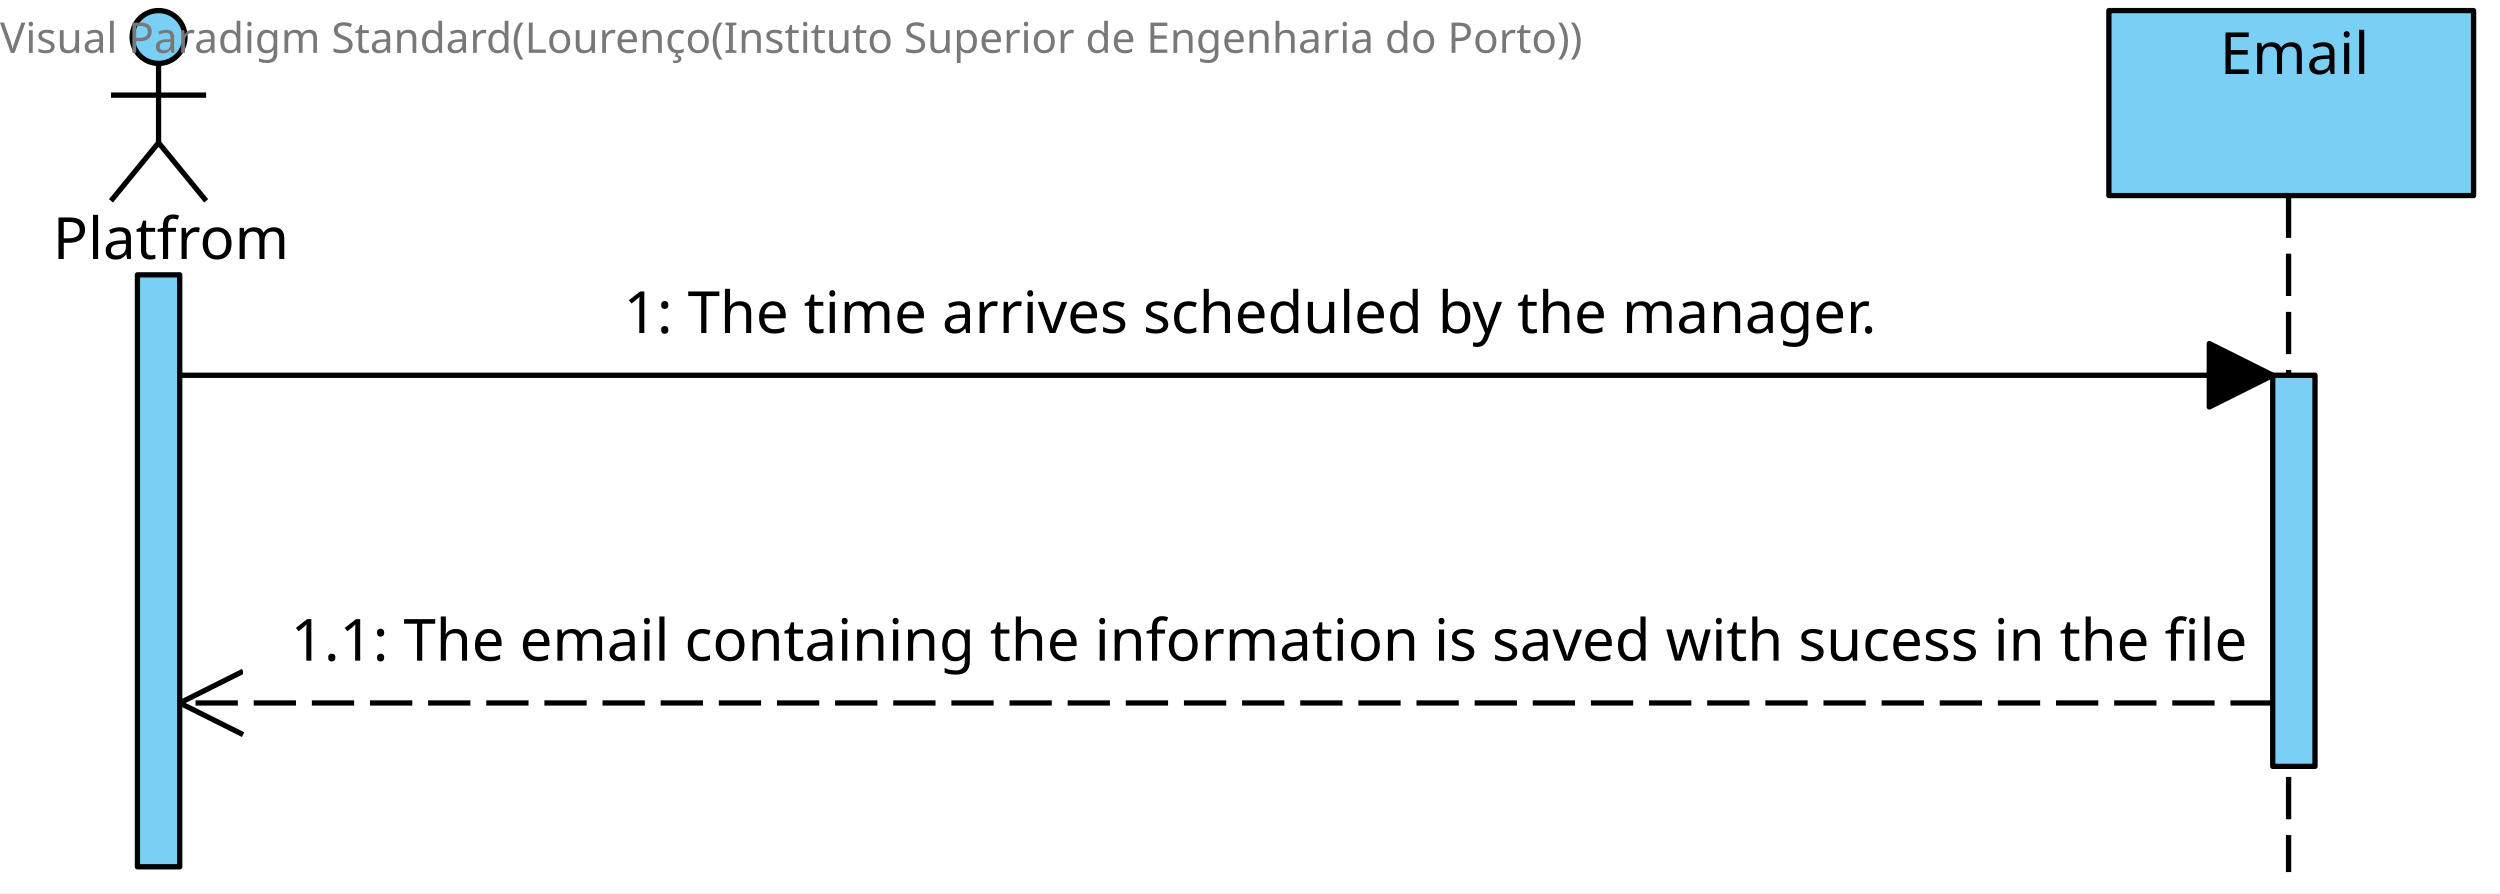
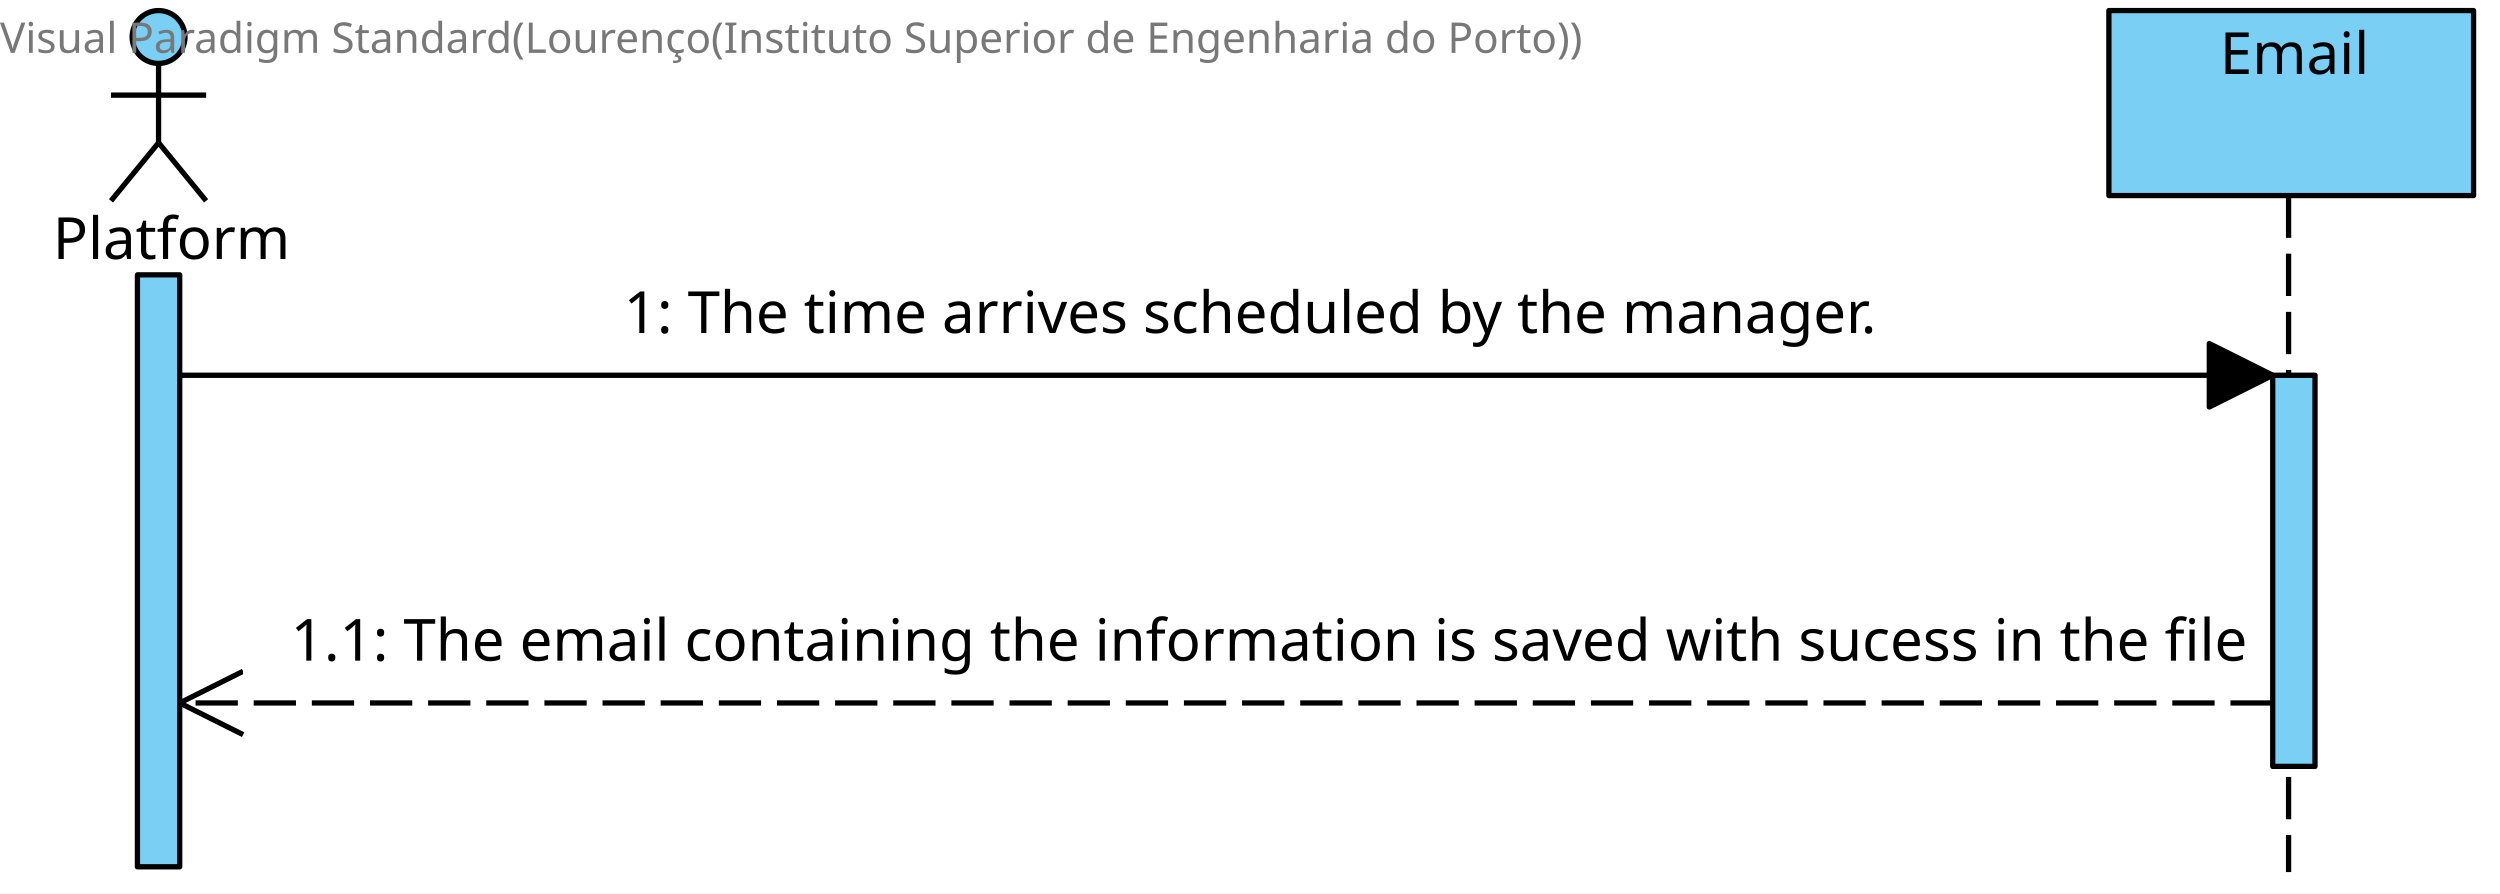
<svg xmlns="http://www.w3.org/2000/svg" fill-opacity="0" color-rendering="auto" color-interpolation="auto" text-rendering="auto" stroke="rgb(0,0,0)" stroke-linecap="square" width="473" stroke-miterlimit="10" shape-rendering="auto" stroke-opacity="0" fill="rgb(0,0,0)" stroke-dasharray="none" font-weight="normal" stroke-width="1" height="169" font-family="'Dialog'" font-style="normal" stroke-linejoin="miter" font-size="12px" stroke-dashoffset="0" image-rendering="auto">
  <defs id="genericDefs" />
  <g>
    <defs id="defs1">
      <clipPath clipPathUnits="userSpaceOnUse" id="clipPath1">
        <path d="M-7 -7 L71 -7 L71 174 L-7 174 L-7 -7 Z" />
      </clipPath>
      <clipPath clipPathUnits="userSpaceOnUse" id="clipPath2">
        <path d="M-7 -7 L81 -7 L81 174 L-7 174 L-7 -7 Z" />
      </clipPath>
      <clipPath clipPathUnits="userSpaceOnUse" id="clipPath3">
        <path d="M-7 -7 L19 -7 L19 85 L-7 85 L-7 -7 Z" />
      </clipPath>
      <clipPath clipPathUnits="userSpaceOnUse" id="clipPath4">
-         <path d="M-70 -15 L140 -15 L140 30 L-70 30 L-70 -15 Z" />
+         <path d="M-61 -15 L122 -15 L122 30 L-61 30 L-61 -15 Z" />
      </clipPath>
      <clipPath clipPathUnits="userSpaceOnUse" id="clipPath5">
-         <path d="M-61 -15 L122 -15 L122 30 L-61 30 L-61 -15 Z" />
+         <path d="M-70 -15 L140 -15 L140 30 L-70 30 L-70 -15 Z" />
      </clipPath>
      <clipPath clipPathUnits="userSpaceOnUse" id="clipPath6">
        <path d="M0 0 L500 0 L500 104 L0 104 L0 0 Z" />
      </clipPath>
      <clipPath clipPathUnits="userSpaceOnUse" id="clipPath7">
        <path d="M77 16 L77 31 L16 31 L16 16 ZM371 30 L371 45 L124 45 L124 30 ZM0 0 L0 104 L62 104 L62 92 L432 92 L432 104 L500 104 L500 0 Z" />
      </clipPath>
      <clipPath clipPathUnits="userSpaceOnUse" id="clipPath8">
        <path d="M432 30 L432 45 L62 45 L62 30 ZM0 0 L0 104 L500 104 L500 0 Z" />
      </clipPath>
      <clipPath clipPathUnits="userSpaceOnUse" id="clipPath9">
        <path d="M-370 -15 L740 -15 L740 30 L-370 30 L-370 -15 Z" />
      </clipPath>
      <clipPath clipPathUnits="userSpaceOnUse" id="clipPath10">
        <path d="M-247 -15 L494 -15 L494 30 L-247 30 L-247 -15 Z" />
      </clipPath>
    </defs>
    <g fill="white" text-rendering="geometricPrecision" fill-opacity="1" stroke-opacity="1" stroke="white">
      <rect x="0" width="473" height="169" y="0" stroke="none" />
    </g>
    <g font-size="11px" transform="translate(0,2)" fill-opacity="1" fill="rgb(122,207,245)" text-rendering="geometricPrecision" image-rendering="optimizeQuality" font-family="sans-serif" stroke="rgb(122,207,245)" stroke-opacity="1">
      <circle r="5" clip-path="url(#clipPath1)" cx="30" cy="5" stroke="none" />
      <rect x="26" width="8" height="112" y="50" clip-path="url(#clipPath1)" stroke="none" />
    </g>
    <g stroke-linecap="butt" font-size="11px" transform="translate(0,2)" fill-opacity="1" fill="black" text-rendering="geometricPrecision" image-rendering="optimizeQuality" font-family="sans-serif" stroke-linejoin="round" stroke="black" stroke-opacity="1" stroke-miterlimit="0">
      <circle fill="none" r="5" clip-path="url(#clipPath1)" cx="30" cy="5" />
      <rect fill="none" x="26" width="8" height="112" y="50" clip-path="url(#clipPath1)" />
      <line y2="25" fill="none" x1="30" clip-path="url(#clipPath1)" x2="30" y1="10" />
      <line y2="36" fill="none" x1="30" clip-path="url(#clipPath1)" x2="21" y1="25" />
      <line y2="36" fill="none" x1="30" clip-path="url(#clipPath1)" x2="39" y1="25" />
      <line y2="16" fill="none" x1="21" clip-path="url(#clipPath1)" x2="39" y1="16" />
    </g>
    <g font-size="11px" transform="translate(399,2)" fill-opacity="1" fill="rgb(122,207,245)" text-rendering="geometricPrecision" image-rendering="optimizeQuality" font-family="sans-serif" stroke="rgb(122,207,245)" stroke-opacity="1">
      <rect x="0" width="69" height="35" y="0" clip-path="url(#clipPath2)" stroke="none" />
    </g>
    <g stroke-linecap="butt" font-size="11px" transform="translate(399,2)" fill-opacity="1" fill="black" text-rendering="geometricPrecision" image-rendering="optimizeQuality" font-family="sans-serif" stroke-linejoin="round" stroke="black" stroke-opacity="1" stroke-miterlimit="0">
      <rect fill="none" x="0" width="69" height="35" y="0" clip-path="url(#clipPath2)" />
      <line clip-path="url(#clipPath2)" fill="none" x1="34" x2="34" y1="35" y2="163" stroke-linejoin="bevel" stroke-dasharray="8,3" />
    </g>
    <g font-size="11px" transform="translate(430,71)" fill-opacity="1" fill="rgb(122,207,245)" text-rendering="geometricPrecision" image-rendering="optimizeQuality" font-family="sans-serif" stroke="rgb(122,207,245)" stroke-opacity="1">
      <rect x="0" width="8" height="74" y="0" clip-path="url(#clipPath3)" stroke="none" />
    </g>
    <g stroke-linecap="butt" font-size="11px" transform="translate(430,71)" fill-opacity="1" fill="black" text-rendering="geometricPrecision" image-rendering="optimizeQuality" font-family="sans-serif" stroke-linejoin="round" stroke="black" stroke-opacity="1" stroke-miterlimit="0">
      <rect fill="none" x="0" width="8" height="74" y="0" clip-path="url(#clipPath3)" />
    </g>
+     <g font-size="11px" transform="translate(0,37)" fill-opacity="1" fill="black" text-rendering="geometricPrecision" image-rendering="optimizeQuality" font-family="sans-serif" stroke="black" stroke-opacity="1">
+       <text x="10" xml:space="preserve" y="12" clip-path="url(#clipPath4)" stroke="none">Platform</text>
+     </g>
    <g font-size="11px" transform="translate(399,2)" fill-opacity="1" fill="black" text-rendering="geometricPrecision" image-rendering="optimizeQuality" font-family="sans-serif" stroke="black" stroke-opacity="1">
-       <text x="21" xml:space="preserve" y="12" clip-path="url(#clipPath4)" stroke="none">Email</text>
-     </g>
-     <g font-size="11px" transform="translate(0,37)" fill-opacity="1" fill="black" text-rendering="geometricPrecision" image-rendering="optimizeQuality" font-family="sans-serif" stroke="black" stroke-opacity="1">
-       <text x="10" xml:space="preserve" y="12" clip-path="url(#clipPath5)" stroke="none">Platfrom</text>
+       <text x="21" xml:space="preserve" y="12" clip-path="url(#clipPath5)" stroke="none">Email</text>
    </g>
    <g stroke-linecap="butt" font-size="11px" transform="translate(-16,21)" fill-opacity="1" fill="black" text-rendering="geometricPrecision" image-rendering="optimizeQuality" font-family="sans-serif" stroke-linejoin="round" stroke="black" stroke-opacity="1">
      <line y2="50" fill="none" x1="50" clip-path="url(#clipPath7)" x2="446" y1="50" />
      <polygon points=" 446 50 434 44 434 56" clip-path="url(#clipPath7)" stroke="none" />
      <polygon fill="none" points=" 446 50 434 44 434 56" clip-path="url(#clipPath7)" />
    </g>
    <g fill-opacity="1" text-rendering="geometricPrecision" stroke="black" stroke-linecap="butt" transform="translate(-16,83)" stroke-miterlimit="0" stroke-opacity="1" fill="black" stroke-dasharray="8,3" font-family="sans-serif" stroke-linejoin="round" font-size="11px" image-rendering="optimizeQuality">
      <line y2="50" fill="none" x1="446" clip-path="url(#clipPath8)" x2="50" y1="50" />
      <line clip-path="url(#clipPath8)" fill="none" x1="50" x2="62" y1="50" y2="56" stroke-dasharray="none" stroke-miterlimit="10" />
      <line clip-path="url(#clipPath8)" fill="none" x1="50" x2="62" y1="50" y2="44" stroke-dasharray="none" stroke-miterlimit="10" />
    </g>
    <g font-size="11px" transform="translate(46,113)" fill-opacity="1" fill="white" text-rendering="geometricPrecision" image-rendering="optimizeQuality" font-family="sans-serif" stroke="white" stroke-opacity="1">
      <rect x="0" width="370" height="15" y="0" clip-path="url(#clipPath9)" stroke="none" />
      <text fill="black" x="9" xml:space="preserve" y="12" clip-path="url(#clipPath9)" stroke="none">1.1: The email containing the information is saved with sucess in the file</text>
    </g>
    <g font-size="11px" transform="translate(108,51)" fill-opacity="1" fill="white" text-rendering="geometricPrecision" image-rendering="optimizeQuality" font-family="sans-serif" stroke="white" stroke-opacity="1">
      <rect x="0" width="247" height="15" y="0" clip-path="url(#clipPath10)" stroke="none" />
      <text fill="black" x="10" xml:space="preserve" y="12" clip-path="url(#clipPath10)" stroke="none">1: The time arrives scheduled by the manager.</text>
    </g>
    <g font-size="8px" fill-opacity="1" fill="rgb(120,120,120)" text-rendering="geometricPrecision" image-rendering="optimizeQuality" stroke="rgb(120,120,120)" stroke-opacity="1">
      <text x="0" xml:space="preserve" y="10" stroke="none">Visual Paradigm Standard(Lourenço(Instituto Superior de Engenharia do Porto))</text>
    </g>
  </g>
</svg>
